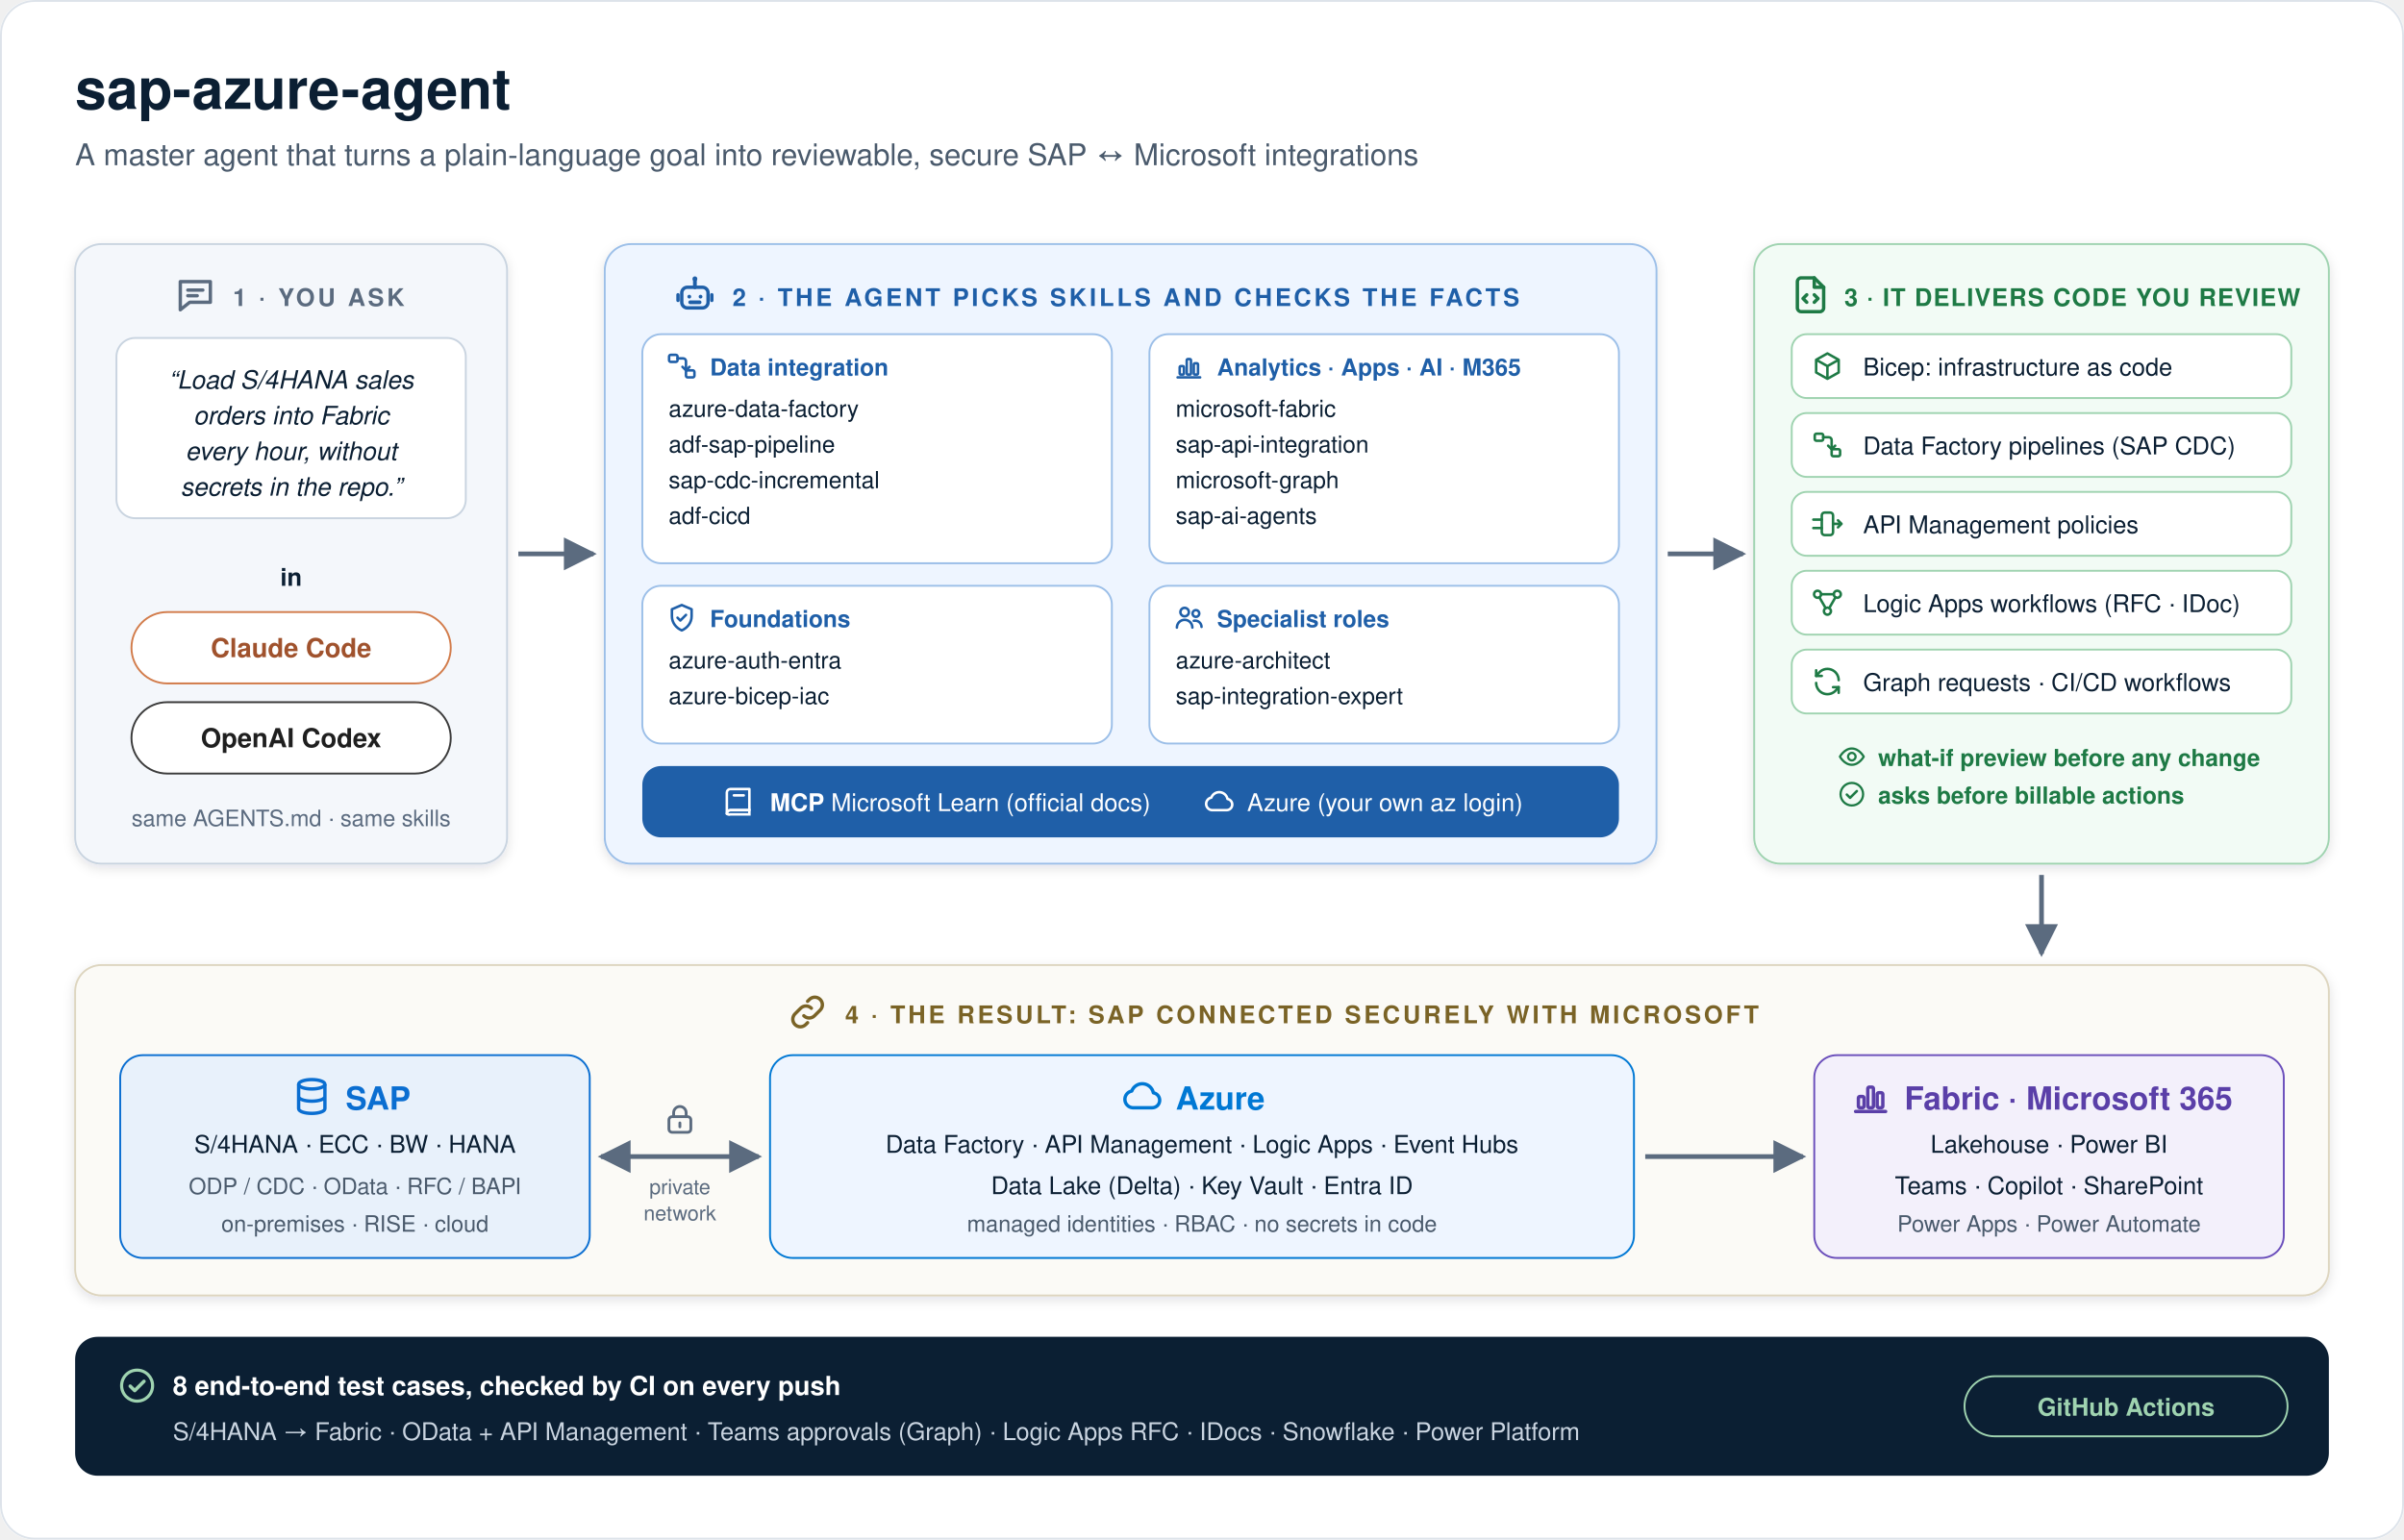
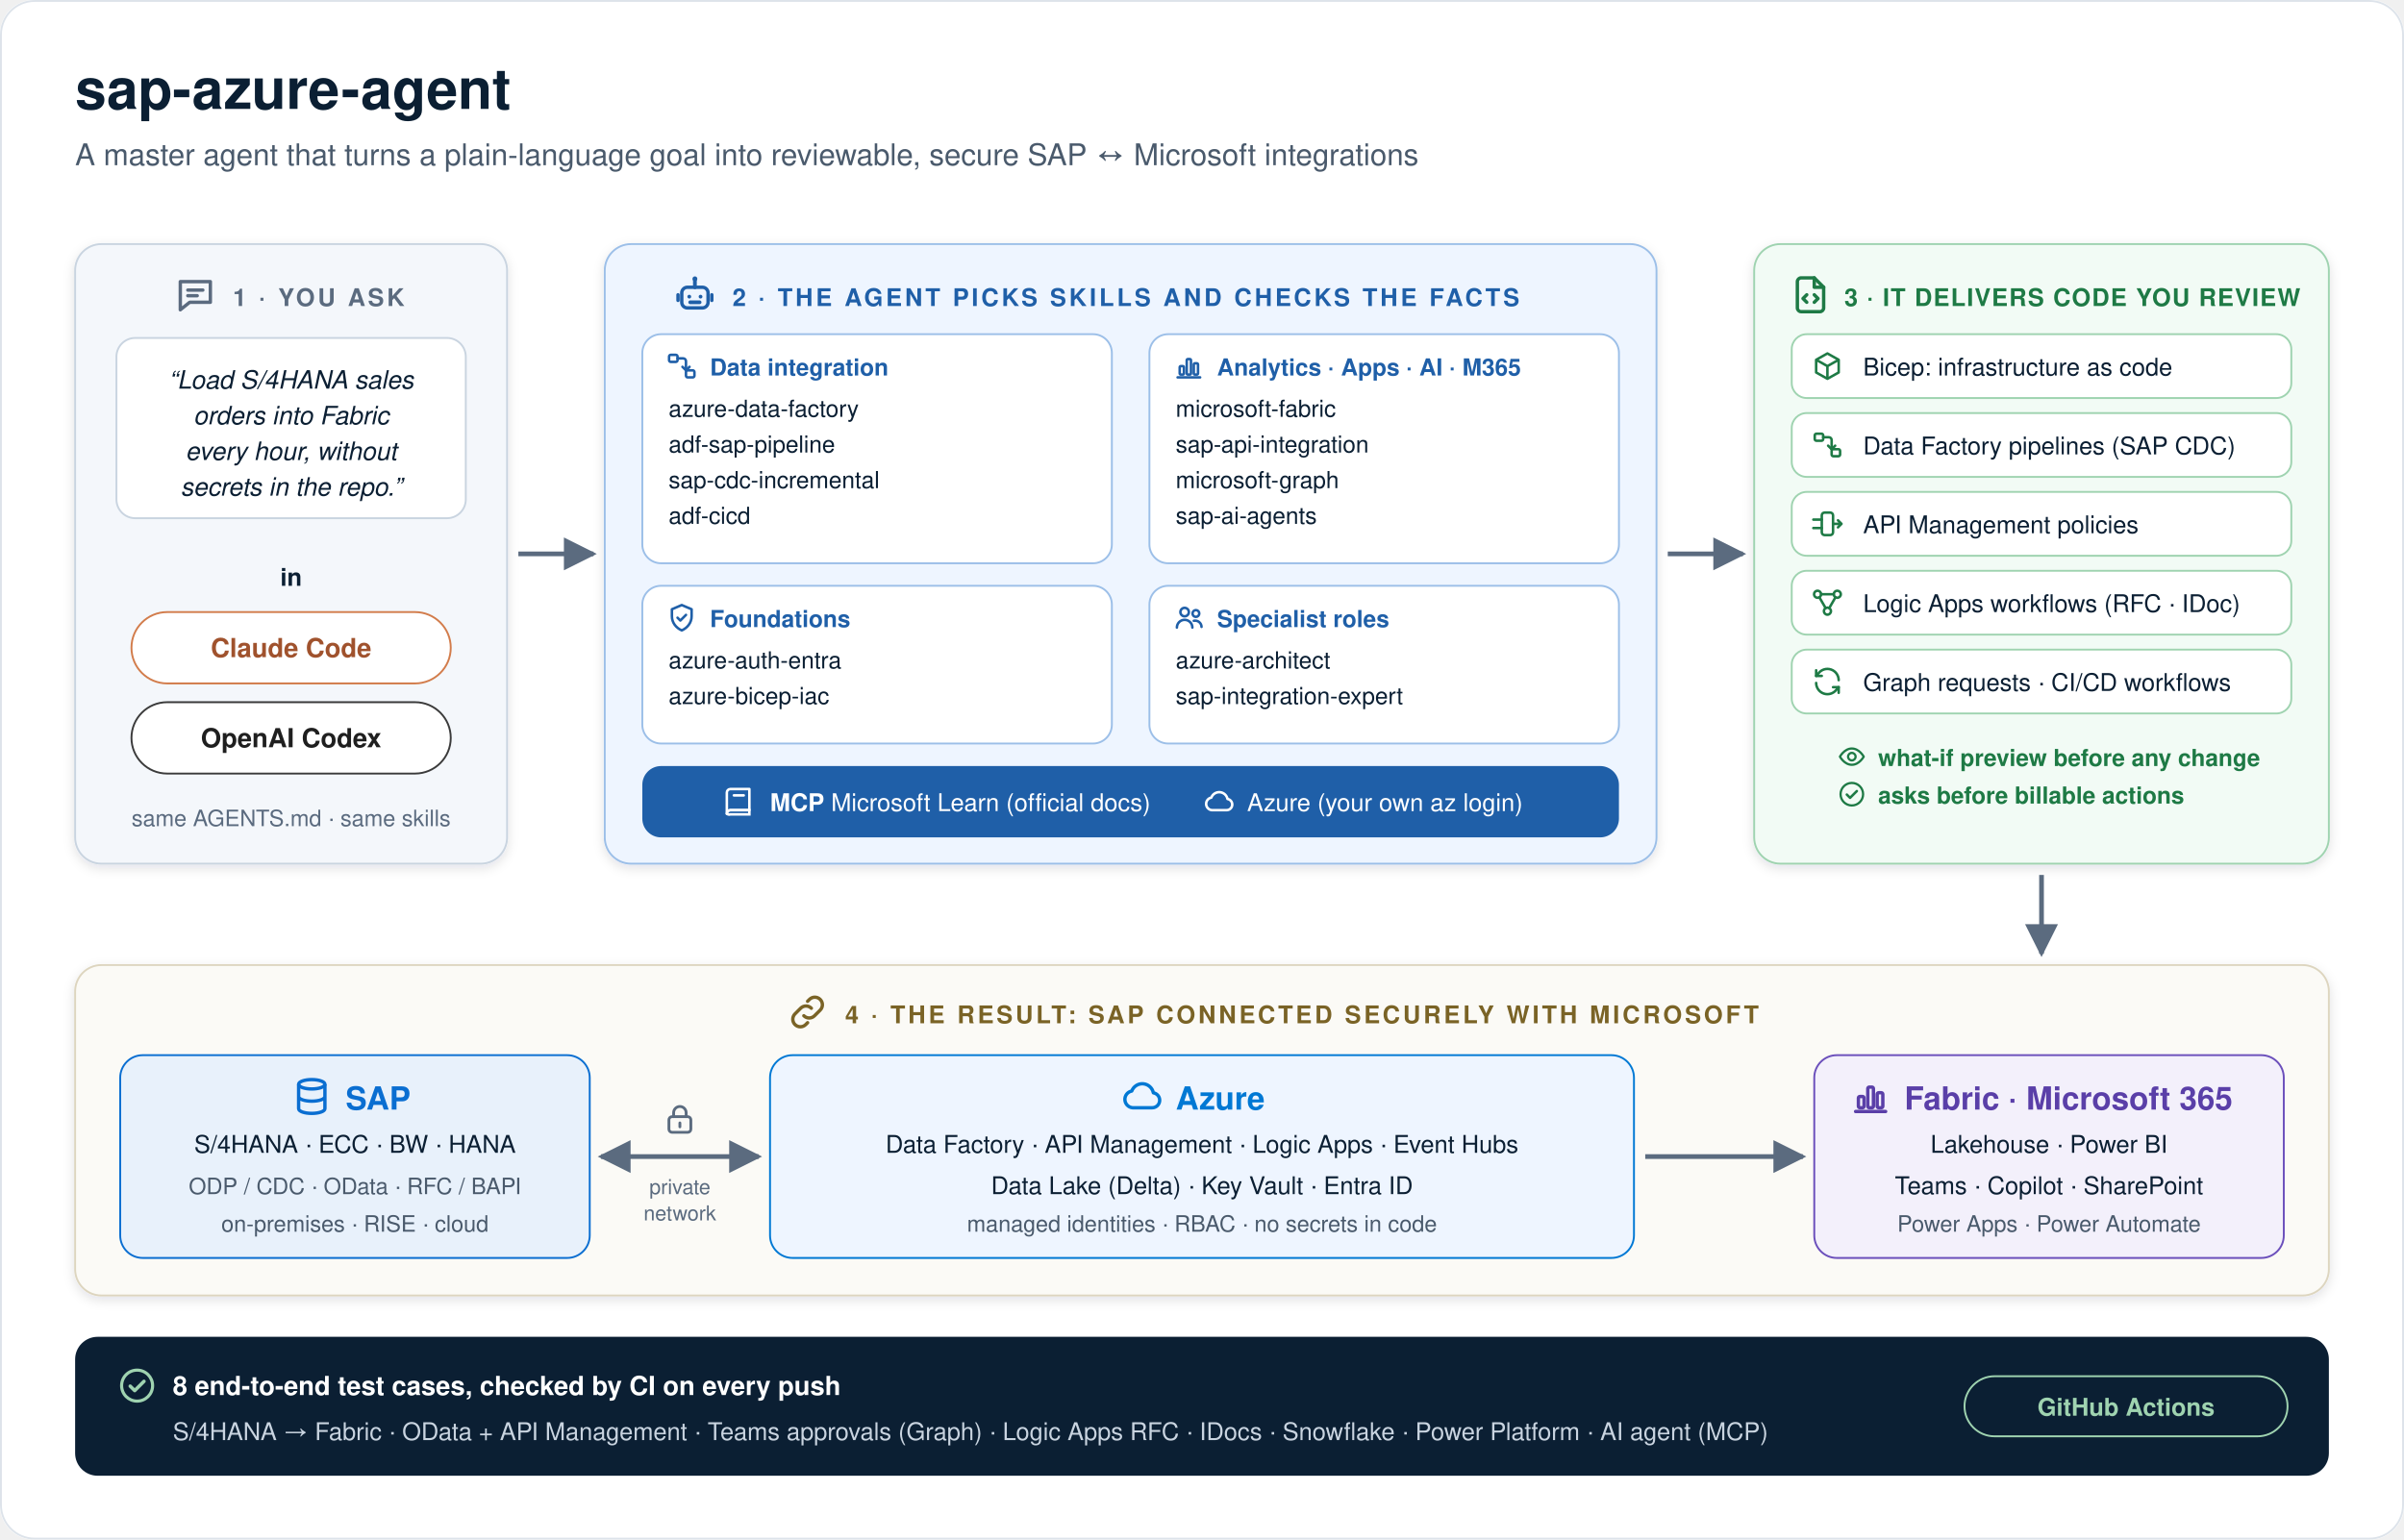
<svg xmlns="http://www.w3.org/2000/svg" width="1280" height="820" viewBox="0 0 1280 820" font-family="Segoe UI, -apple-system, Helvetica, Arial, sans-serif" role="img" aria-labelledby="title desc">
  <defs>
    <marker id="arrow" viewBox="0 0 10 10" refX="9" refY="5" markerWidth="7" markerHeight="7" orient="auto-start-reverse">
      <path d="M0,0 L10,5 L0,10 z" fill="#5b6b7f" />
    </marker>
    <filter id="shadow" x="-5%" y="-5%" width="110%" height="115%">
      <feDropShadow dx="0" dy="2" stdDeviation="3" flood-color="#0b1f33" flood-opacity="0.12" />
    </filter>
    <symbol id="i-chat" viewBox="0 0 24 24">
      <path d="M4 5h16v11H9l-5 4z" fill="none" stroke="currentColor" stroke-width="1.8" stroke-linejoin="round" />
      <path d="M8 9.5h8M8 12.5h5" stroke="currentColor" stroke-width="1.8" stroke-linecap="round" />
    </symbol>
    <symbol id="i-agent" viewBox="0 0 24 24">
      <rect x="5" y="8" width="14" height="11" rx="3" fill="none" stroke="currentColor" stroke-width="1.8" />
      <path d="M12 4v4M9 13h.01M15 13h.01M9.5 16h5" stroke="currentColor" stroke-width="2" stroke-linecap="round" />
      <circle cx="12" cy="3.5" r="1.3" fill="currentColor" />
      <path d="M3 12v3M21 12v3" stroke="currentColor" stroke-width="1.8" stroke-linecap="round" />
    </symbol>
    <symbol id="i-code" viewBox="0 0 24 24">
      <path d="M14 3H7a2 2 0 0 0-2 2v14a2 2 0 0 0 2 2h10a2 2 0 0 0 2-2V8z" fill="none" stroke="currentColor" stroke-width="1.8" stroke-linejoin="round" />
      <path d="M14 3v5h5M10 12l-2 2 2 2M14 12l2 2-2 2" fill="none" stroke="currentColor" stroke-width="1.8" stroke-linecap="round" stroke-linejoin="round" />
    </symbol>
    <symbol id="i-link" viewBox="0 0 24 24">
      <path d="M10 14a4 4 0 0 0 5.7 0l3-3a4 4 0 0 0-5.7-5.7l-1 1M14 10a4 4 0 0 0-5.7 0l-3 3a4 4 0 0 0 5.7 5.7l1-1" fill="none" stroke="currentColor" stroke-width="1.8" stroke-linecap="round" />
    </symbol>
    <symbol id="i-flow" viewBox="0 0 24 24">
      <rect x="3" y="4" width="6" height="5" rx="1.2" fill="none" stroke="currentColor" stroke-width="1.8" />
      <rect x="15" y="15" width="6" height="5" rx="1.2" fill="none" stroke="currentColor" stroke-width="1.8" />
      <path d="M9 6.5h4a2 2 0 0 1 2 2v6.5" fill="none" stroke="currentColor" stroke-width="1.8" stroke-linecap="round" />
      <path d="M12.5 12.5l2.5 2.5 2.5-2.5" fill="none" stroke="currentColor" stroke-width="1.8" stroke-linecap="round" stroke-linejoin="round" />
    </symbol>
    <symbol id="i-chart" viewBox="0 0 24 24">
      <path d="M4 20h16" stroke="currentColor" stroke-width="1.8" stroke-linecap="round" />
      <rect x="5.5" y="12" width="3" height="6" rx=".8" fill="none" stroke="currentColor" stroke-width="1.8" />
      <rect x="10.5" y="7" width="3" height="11" rx=".8" fill="none" stroke="currentColor" stroke-width="1.8" />
      <rect x="15.5" y="10" width="3" height="8" rx=".8" fill="none" stroke="currentColor" stroke-width="1.8" />
    </symbol>
    <symbol id="i-shield" viewBox="0 0 24 24">
      <path d="M12 3l7 3v5c0 4.5-3 8.3-7 10-4-1.7-7-5.5-7-10V6z" fill="none" stroke="currentColor" stroke-width="1.8" stroke-linejoin="round" />
      <path d="M9 12l2 2 4-4" fill="none" stroke="currentColor" stroke-width="1.8" stroke-linecap="round" stroke-linejoin="round" />
    </symbol>
    <symbol id="i-people" viewBox="0 0 24 24">
      <circle cx="9" cy="8" r="3" fill="none" stroke="currentColor" stroke-width="1.8" />
      <path d="M3.5 19a5.5 5.5 0 0 1 11 0" fill="none" stroke="currentColor" stroke-width="1.8" stroke-linecap="round" />
      <circle cx="17" cy="9" r="2.4" fill="none" stroke="currentColor" stroke-width="1.8" />
      <path d="M15.5 14.2A4.5 4.5 0 0 1 21 18.5" fill="none" stroke="currentColor" stroke-width="1.8" stroke-linecap="round" />
    </symbol>
    <symbol id="i-book" viewBox="0 0 24 24">
      <path d="M4 5.5A2.5 2.5 0 0 1 6.5 3H20v15H6.5A2.5 2.5 0 0 0 4 20.5z" fill="none" stroke="currentColor" stroke-width="1.8" stroke-linejoin="round" />
      <path d="M4 20.5A2.5 2.5 0 0 1 6.5 18H20v3H6.5A2.5 2.5 0 0 1 4 20.5zM9 7.5h7" fill="none" stroke="currentColor" stroke-width="1.8" stroke-linecap="round" />
    </symbol>
    <symbol id="i-cloud" viewBox="0 0 24 24">
      <path d="M7 18h10.5a4 4 0 0 0 .6-7.95A6 6 0 0 0 6.6 9.1 4.5 4.5 0 0 0 7 18z" fill="none" stroke="currentColor" stroke-width="1.8" stroke-linejoin="round" />
    </symbol>
    <symbol id="i-cube" viewBox="0 0 24 24">
      <path d="M12 3l8 4.5v9L12 21l-8-4.5v-9z" fill="none" stroke="currentColor" stroke-width="1.8" stroke-linejoin="round" />
      <path d="M4 7.5l8 4.5 8-4.5M12 12v9" fill="none" stroke="currentColor" stroke-width="1.8" stroke-linejoin="round" />
    </symbol>
    <symbol id="i-gateway" viewBox="0 0 24 24">
      <rect x="8" y="4" width="8" height="16" rx="2" fill="none" stroke="currentColor" stroke-width="1.8" />
      <path d="M2 9h6M2 15h6M16 12h6M19.5 9.5L22 12l-2.5 2.5" fill="none" stroke="currentColor" stroke-width="1.8" stroke-linecap="round" stroke-linejoin="round" />
    </symbol>
    <symbol id="i-nodes" viewBox="0 0 24 24">
      <circle cx="5" cy="6" r="2.5" fill="none" stroke="currentColor" stroke-width="1.8" />
      <circle cx="19" cy="6" r="2.5" fill="none" stroke="currentColor" stroke-width="1.8" />
      <circle cx="12" cy="18" r="2.5" fill="none" stroke="currentColor" stroke-width="1.8" />
      <path d="M7.5 6h9M6.3 8.2l4.4 7.6M17.7 8.2l-4.4 7.6" stroke="currentColor" stroke-width="1.8" stroke-linecap="round" />
    </symbol>
    <symbol id="i-loop" viewBox="0 0 24 24">
      <path d="M20 11a8 8 0 0 0-14.3-4.9L4 8M4 13a8 8 0 0 0 14.3 4.9L20 16" fill="none" stroke="currentColor" stroke-width="1.8" stroke-linecap="round" />
      <path d="M4 4v4h4M20 20v-4h-4" fill="none" stroke="currentColor" stroke-width="1.8" stroke-linecap="round" stroke-linejoin="round" />
    </symbol>
    <symbol id="i-db" viewBox="0 0 24 24">
      <ellipse cx="12" cy="5.5" rx="7" ry="2.5" fill="none" stroke="currentColor" stroke-width="1.8" />
      <path d="M5 5.5v13c0 1.4 3.1 2.5 7 2.5s7-1.1 7-2.5v-13M5 12c0 1.4 3.1 2.5 7 2.5s7-1.1 7-2.5" fill="none" stroke="currentColor" stroke-width="1.8" />
    </symbol>
    <symbol id="i-lock" viewBox="0 0 24 24">
      <rect x="5" y="10.5" width="14" height="10" rx="2" fill="none" stroke="currentColor" stroke-width="1.8" />
      <path d="M8 10.5V8a4 4 0 0 1 8 0v2.5M12 14.5v2.5" fill="none" stroke="currentColor" stroke-width="1.8" stroke-linecap="round" />
    </symbol>
    <symbol id="i-check" viewBox="0 0 24 24">
      <circle cx="12" cy="12" r="9" fill="none" stroke="currentColor" stroke-width="1.8" />
      <path d="M8 12.3l2.6 2.6L16 9.5" fill="none" stroke="currentColor" stroke-width="2" stroke-linecap="round" stroke-linejoin="round" />
    </symbol>
    <symbol id="i-eye" viewBox="0 0 24 24">
      <path d="M2.5 12S6 5.5 12 5.5 21.5 12 21.5 12 18 18.5 12 18.5 2.5 12 2.5 12z" fill="none" stroke="currentColor" stroke-width="1.8" stroke-linejoin="round" />
      <circle cx="12" cy="12" r="3" fill="none" stroke="currentColor" stroke-width="1.8" />
    </symbol>
  </defs>
  <rect x="0" y="0" width="1280" height="820" rx="18" fill="#ffffff" />
  <rect x="0.5" y="0.5" width="1279" height="819" rx="18" fill="none" stroke="#dde3ea" />
  <text x="40" y="58" font-size="30" font-weight="700" fill="#0b1f33">sap-azure-agent</text>
  <text x="40" y="88" font-size="16" fill="#4a5a6c">A master agent that turns a plain-language goal into reviewable, secure SAP ↔ Microsoft integrations</text>
  <g filter="url(#shadow)">
    <rect x="40" y="130" width="230" height="330" rx="14" fill="#f4f7fb" stroke="#c9d4e0" />
  </g>
  <use href="#i-chat" x="92" y="145" width="24" height="24" color="#5b6b7f" />
  <text x="124" y="163" font-size="13" font-weight="700" fill="#5b6b7f" letter-spacing="1.5">1 · YOU ASK</text>
  <rect x="62" y="180" width="186" height="96" rx="10" fill="#ffffff" stroke="#c9d4e0" />
  <text x="155" y="207" font-size="13.5" fill="#0b1f33" text-anchor="middle" font-style="italic">“Load S/4HANA sales</text>
  <text x="155" y="226" font-size="13.5" fill="#0b1f33" text-anchor="middle" font-style="italic">orders into Fabric</text>
  <text x="155" y="245" font-size="13.5" fill="#0b1f33" text-anchor="middle" font-style="italic">every hour, without</text>
  <text x="155" y="264" font-size="13.5" fill="#0b1f33" text-anchor="middle" font-style="italic">secrets in the repo.”</text>
  <text x="155" y="312" font-size="13" font-weight="600" fill="#0b1f33" text-anchor="middle">in</text>
  <rect x="70" y="326" width="170" height="38" rx="19" fill="#ffffff" stroke="#d27c4b" />
  <text x="155" y="350" font-size="14" font-weight="600" fill="#a0522d" text-anchor="middle">Claude Code</text>
  <rect x="70" y="374" width="170" height="38" rx="19" fill="#ffffff" stroke="#3b3b3b" />
  <text x="155" y="398" font-size="14" font-weight="600" fill="#1f1f1f" text-anchor="middle">OpenAI Codex</text>
  <text x="155" y="440" font-size="12" fill="#5b6b7f" text-anchor="middle">same AGENTS.md · same skills</text>
  <line x1="276" y1="295" x2="316" y2="295" stroke="#5b6b7f" stroke-width="2.5" marker-end="url(#arrow)" />
  <g filter="url(#shadow)">
    <rect x="322" y="130" width="560" height="330" rx="14" fill="#eef5ff" stroke="#9cbfe8" />
  </g>
  <use href="#i-agent" x="358" y="145" width="24" height="24" color="#1f5fa8" />
  <text x="390" y="163" font-size="13" font-weight="700" fill="#1f5fa8" letter-spacing="1.5">2 · THE AGENT PICKS SKILLS AND CHECKS THE FACTS</text>
  <g font-size="12.5">
    <rect x="342" y="178" width="250" height="122" rx="10" fill="#ffffff" stroke="#9cbfe8" />
    <use href="#i-flow" x="354" y="186" width="18" height="18" color="#1f5fa8" />
    <text x="378" y="200" font-weight="700" fill="#1f5fa8">Data integration</text>
    <text x="356" y="222" fill="#0b1f33">azure-data-factory</text>
    <text x="356" y="241" fill="#0b1f33">adf-sap-pipeline</text>
    <text x="356" y="260" fill="#0b1f33">sap-cdc-incremental</text>
    <text x="356" y="279" fill="#0b1f33">adf-cicd</text>
    <rect x="612" y="178" width="250" height="122" rx="10" fill="#ffffff" stroke="#9cbfe8" />
    <use href="#i-chart" x="624" y="186" width="18" height="18" color="#1f5fa8" />
    <text x="648" y="200" font-weight="700" fill="#1f5fa8">Analytics · Apps · AI · M365</text>
    <text x="626" y="222" fill="#0b1f33">microsoft-fabric</text>
    <text x="626" y="241" fill="#0b1f33">sap-api-integration</text>
    <text x="626" y="260" fill="#0b1f33">microsoft-graph</text>
    <text x="626" y="279" fill="#0b1f33">sap-ai-agents</text>
    <rect x="342" y="312" width="250" height="84" rx="10" fill="#ffffff" stroke="#9cbfe8" />
    <use href="#i-shield" x="354" y="320" width="18" height="18" color="#1f5fa8" />
    <text x="378" y="334" font-weight="700" fill="#1f5fa8">Foundations</text>
    <text x="356" y="356" fill="#0b1f33">azure-auth-entra</text>
    <text x="356" y="375" fill="#0b1f33">azure-bicep-iac</text>
    <rect x="612" y="312" width="250" height="84" rx="10" fill="#ffffff" stroke="#9cbfe8" />
    <use href="#i-people" x="624" y="320" width="18" height="18" color="#1f5fa8" />
    <text x="648" y="334" font-weight="700" fill="#1f5fa8">Specialist roles</text>
    <text x="626" y="356" fill="#0b1f33">azure-architect</text>
    <text x="626" y="375" fill="#0b1f33">sap-integration-expert</text>
  </g>
  <rect x="342" y="408" width="520" height="38" rx="10" fill="#1f5fa8" />
  <use href="#i-book" x="384" y="418" width="18" height="18" color="#ffffff" />
  <text x="410" y="432" font-size="13" fill="#ffffff">
    <tspan font-weight="700">MCP</tspan>  Microsoft Learn (official docs)</text>
  <use href="#i-cloud" x="640" y="418" width="18" height="18" color="#ffffff" />
  <text x="664" y="432" font-size="13" fill="#ffffff">Azure (your own az login)</text>
  <line x1="888" y1="295" x2="928" y2="295" stroke="#5b6b7f" stroke-width="2.5" marker-end="url(#arrow)" />
  <g filter="url(#shadow)">
    <rect x="934" y="130" width="306" height="330" rx="14" fill="#f2fbf5" stroke="#9fd3b0" />
  </g>
  <use href="#i-code" x="952" y="145" width="24" height="24" color="#1e7a45" />
  <text x="982" y="163" font-size="13" font-weight="700" fill="#1e7a45" letter-spacing="0.6">3 · IT DELIVERS CODE YOU REVIEW</text>
  <g font-size="13" fill="#0b1f33">
    <rect x="954" y="178" width="266" height="34" rx="8" fill="#ffffff" stroke="#9fd3b0" />
    <use href="#i-cube" x="964" y="186" width="18" height="18" color="#1e7a45" />
    <text x="992" y="200">Bicep: infrastructure as code</text>
    <rect x="954" y="220" width="266" height="34" rx="8" fill="#ffffff" stroke="#9fd3b0" />
    <use href="#i-flow" x="964" y="228" width="18" height="18" color="#1e7a45" />
    <text x="992" y="242">Data Factory pipelines (SAP CDC)</text>
    <rect x="954" y="262" width="266" height="34" rx="8" fill="#ffffff" stroke="#9fd3b0" />
    <use href="#i-gateway" x="964" y="270" width="18" height="18" color="#1e7a45" />
    <text x="992" y="284">API Management policies</text>
    <rect x="954" y="304" width="266" height="34" rx="8" fill="#ffffff" stroke="#9fd3b0" />
    <use href="#i-nodes" x="964" y="312" width="18" height="18" color="#1e7a45" />
    <text x="992" y="326">Logic Apps workflows (RFC · IDoc)</text>
    <rect x="954" y="346" width="266" height="34" rx="8" fill="#ffffff" stroke="#9fd3b0" />
    <use href="#i-loop" x="964" y="354" width="18" height="18" color="#1e7a45" />
    <text x="992" y="368">Graph requests · CI/CD workflows</text>
  </g>
  <use href="#i-eye" x="978" y="395" width="16" height="16" color="#1e7a45" />
  <text x="1000" y="408" font-size="12.5" fill="#1e7a45" font-weight="600">what-if preview before any change</text>
  <use href="#i-check" x="978" y="415" width="16" height="16" color="#1e7a45" />
  <text x="1000" y="428" font-size="12.5" fill="#1e7a45" font-weight="600">asks before billable actions</text>
  <line x1="1087" y1="466" x2="1087" y2="508" stroke="#5b6b7f" stroke-width="2.5" marker-end="url(#arrow)" />
  <g filter="url(#shadow)">
    <rect x="40" y="514" width="1200" height="176" rx="14" fill="#fbfaf6" stroke="#ddd5bf" />
  </g>
  <use href="#i-link" x="418" y="527" width="24" height="24" color="#7a6326" />
  <text x="450" y="545" font-size="13" font-weight="700" fill="#7a6326" letter-spacing="1.5">4 · THE RESULT: SAP CONNECTED SECURELY WITH MICROSOFT</text>
  <rect x="64" y="562" width="250" height="108" rx="12" fill="#e8f1fb" stroke="#0a6ed1" />
  <use href="#i-db" x="154" y="572" width="24" height="24" color="#0a6ed1" />
  <text x="184" y="591" font-size="17" font-weight="700" fill="#0a6ed1">SAP</text>
  <text x="189" y="614" font-size="13" fill="#0b1f33" text-anchor="middle">S/4HANA · ECC · BW · HANA</text>
  <text x="189" y="636" font-size="12" fill="#4a5a6c" text-anchor="middle">ODP / CDC · OData · RFC / BAPI</text>
  <text x="189" y="656" font-size="12" fill="#4a5a6c" text-anchor="middle">on-premises · RISE · cloud</text>
  <line x1="320" y1="616" x2="404" y2="616" stroke="#5b6b7f" stroke-width="2.5" marker-start="url(#arrow)" marker-end="url(#arrow)" />
  <use href="#i-lock" x="352" y="586" width="20" height="20" color="#5b6b7f" />
  <text x="362" y="636" font-size="11" fill="#5b6b7f" text-anchor="middle">private</text>
  <text x="362" y="650" font-size="11" fill="#5b6b7f" text-anchor="middle">network</text>
  <rect x="410" y="562" width="460" height="108" rx="12" fill="#eef5ff" stroke="#0078d4" />
  <use href="#i-cloud" x="596" y="572" width="24" height="24" color="#0078d4" />
  <text x="626" y="591" font-size="17" font-weight="700" fill="#0078d4">Azure</text>
  <text x="640" y="614" font-size="13" fill="#0b1f33" text-anchor="middle">Data Factory · API Management · Logic Apps · Event Hubs</text>
  <text x="640" y="636" font-size="13" fill="#0b1f33" text-anchor="middle">Data Lake (Delta) · Key Vault · Entra ID</text>
  <text x="640" y="656" font-size="12" fill="#4a5a6c" text-anchor="middle">managed identities · RBAC · no secrets in code</text>
  <line x1="876" y1="616" x2="960" y2="616" stroke="#5b6b7f" stroke-width="2.5" marker-end="url(#arrow)" />
  <rect x="966" y="562" width="250" height="108" rx="12" fill="#f3f0fb" stroke="#6b4fbb" />
  <use href="#i-chart" x="984" y="572" width="24" height="24" color="#5a3fa8" />
  <text x="1014" y="591" font-size="17" font-weight="700" fill="#5a3fa8">Fabric · Microsoft 365</text>
  <text x="1091" y="614" font-size="13" fill="#0b1f33" text-anchor="middle">Lakehouse · Power BI</text>
  <text x="1091" y="636" font-size="13" fill="#0b1f33" text-anchor="middle">Teams · Copilot · SharePoint</text>
  <text x="1091" y="656" font-size="12" fill="#4a5a6c" text-anchor="middle">Power Apps · Power Automate</text>
  <rect x="40" y="712" width="1200" height="74" rx="12" fill="#0b1f33" />
  <use href="#i-check" x="62" y="727" width="22" height="22" color="#9fd3b0" />
  <text x="92" y="743" font-size="14" font-weight="700" fill="#ffffff">8 end-to-end test cases, checked by CI on every push</text>
-   <text x="92" y="767" font-size="13" fill="#c9d4e0">S/4HANA → Fabric  ·  OData + API Management  ·  Teams approvals (Graph)  ·  Logic Apps RFC · IDocs  ·  Snowflake  ·  Power Platform</text>
+   <text x="92" y="767" font-size="13" fill="#c9d4e0">S/4HANA → Fabric  ·  OData + API Management  ·  Teams approvals (Graph)  ·  Logic Apps RFC · IDocs  ·  Snowflake  ·  Power Platform  ·  AI agent (MCP)</text>
  <rect x="1046" y="733" width="172" height="32" rx="16" fill="none" stroke="#9fd3b0" />
  <text x="1132" y="754" font-size="13" font-weight="700" fill="#9fd3b0" text-anchor="middle">GitHub Actions</text>
</svg>
